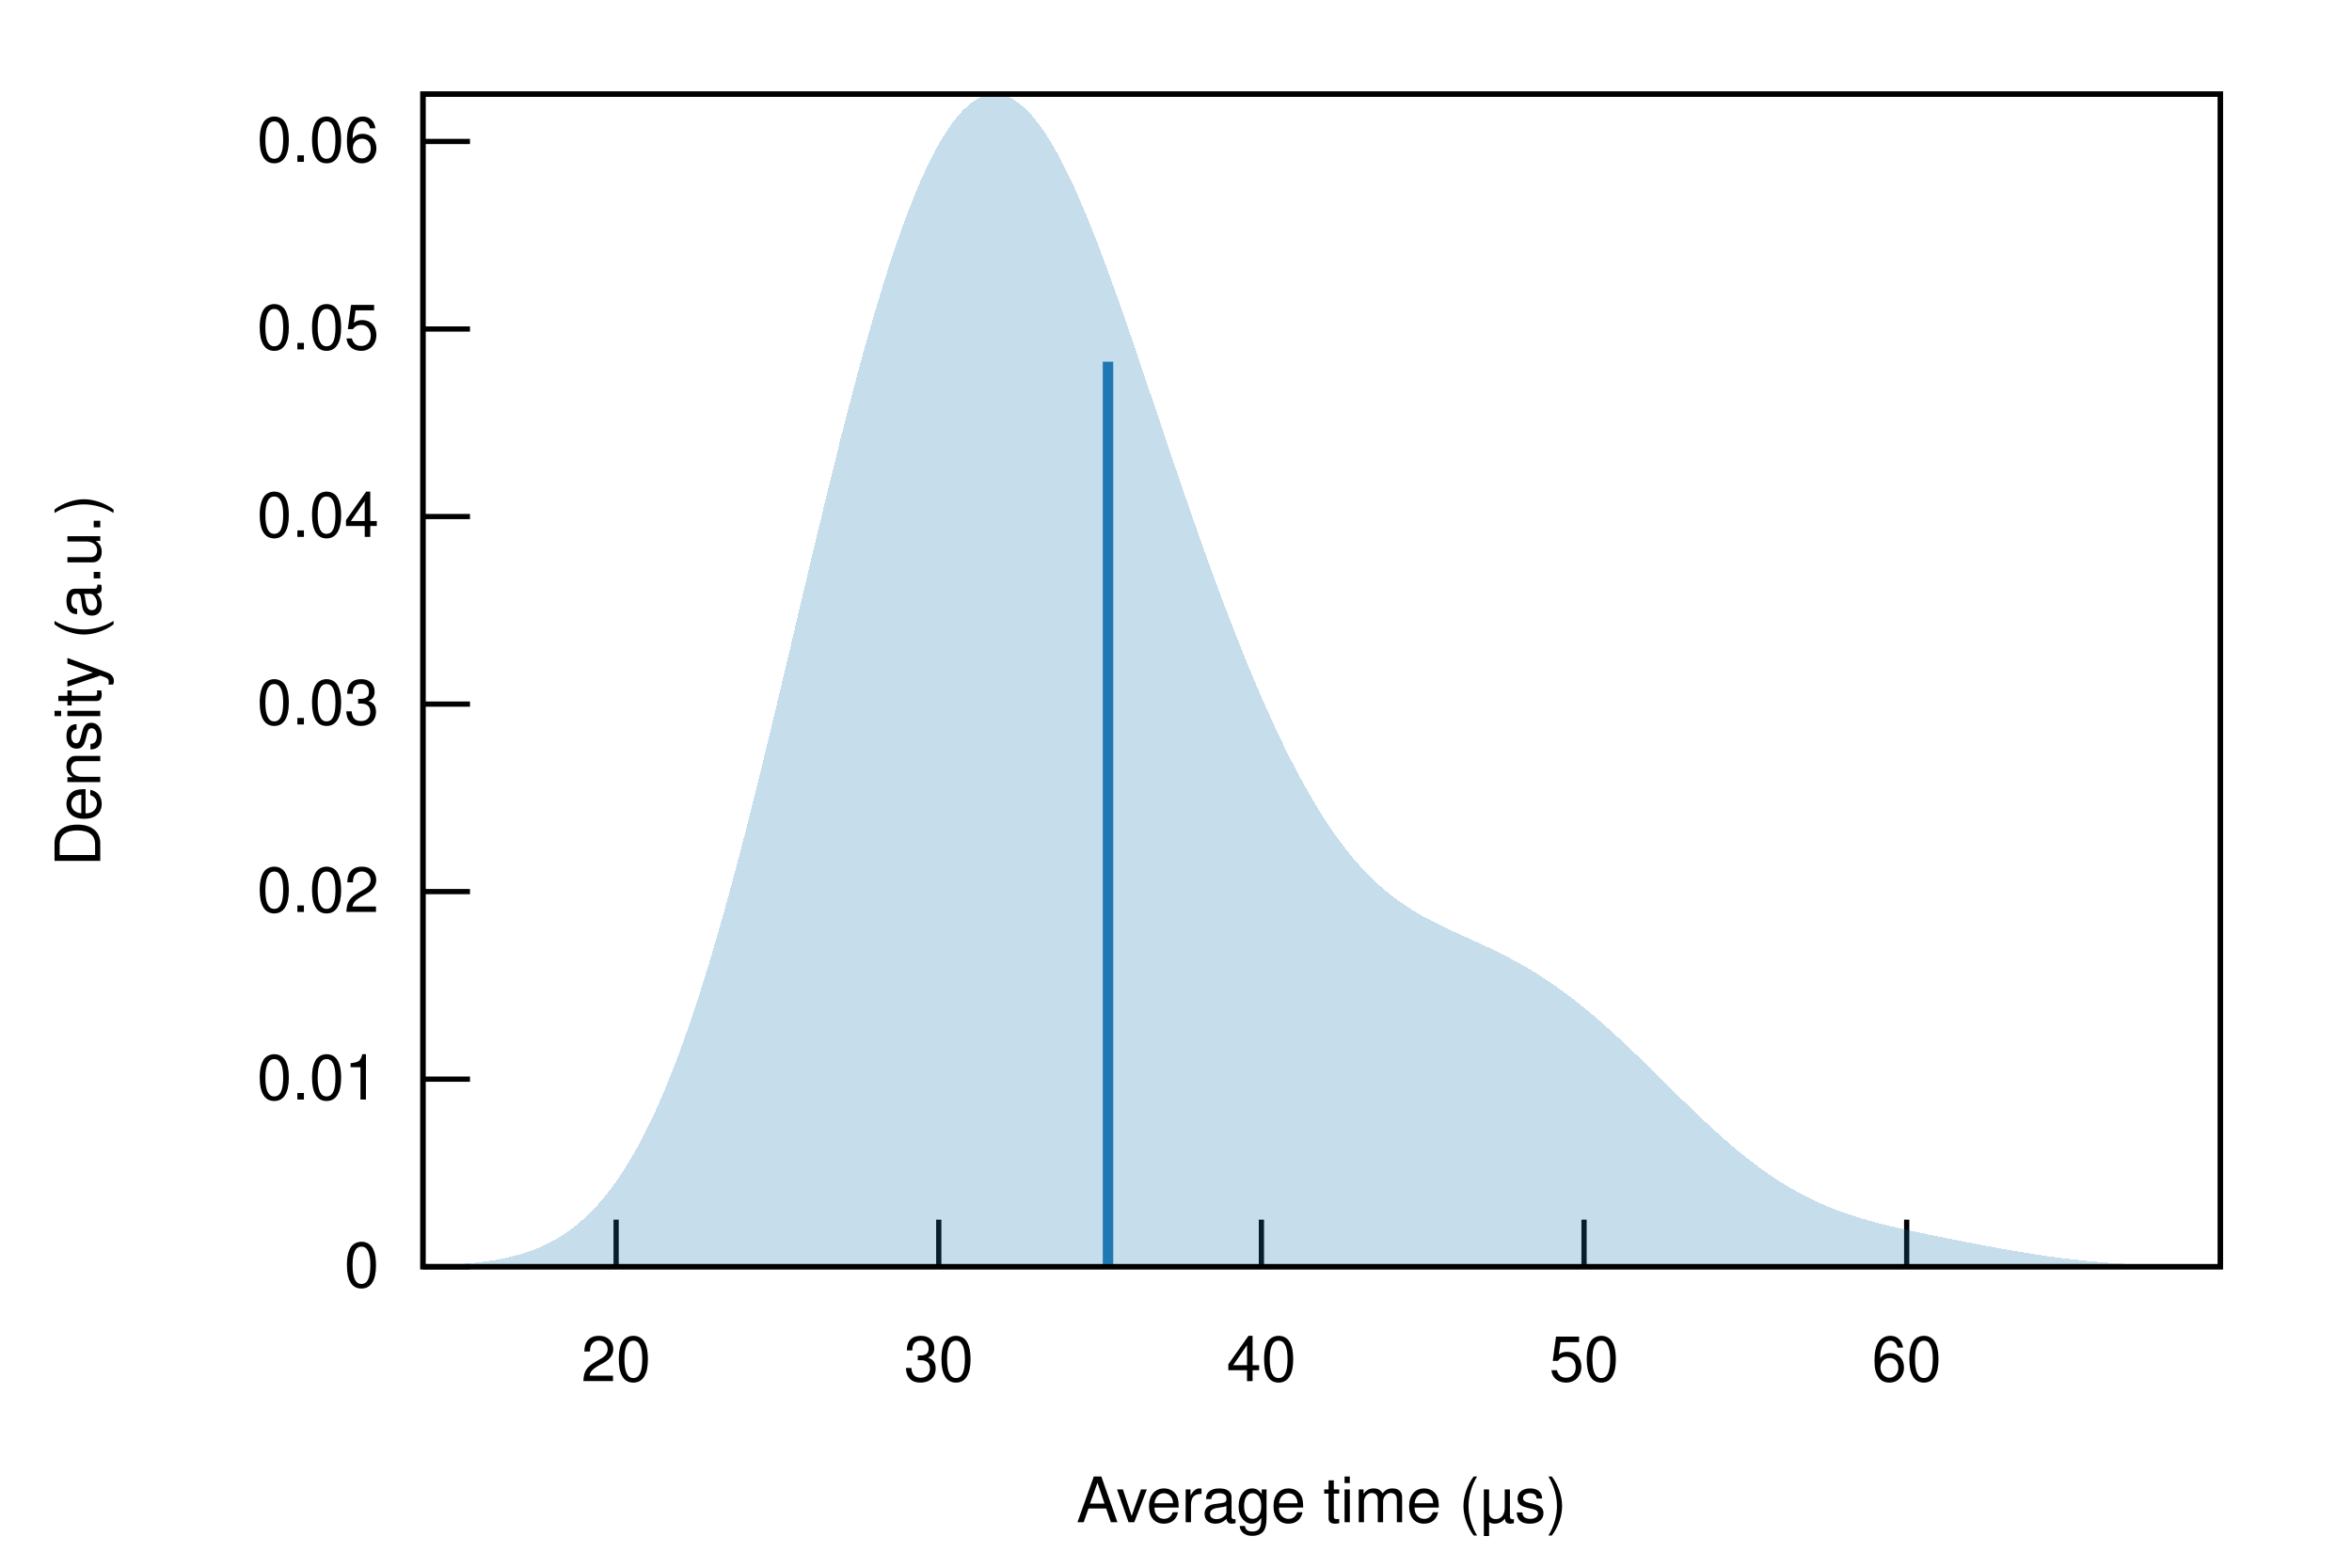
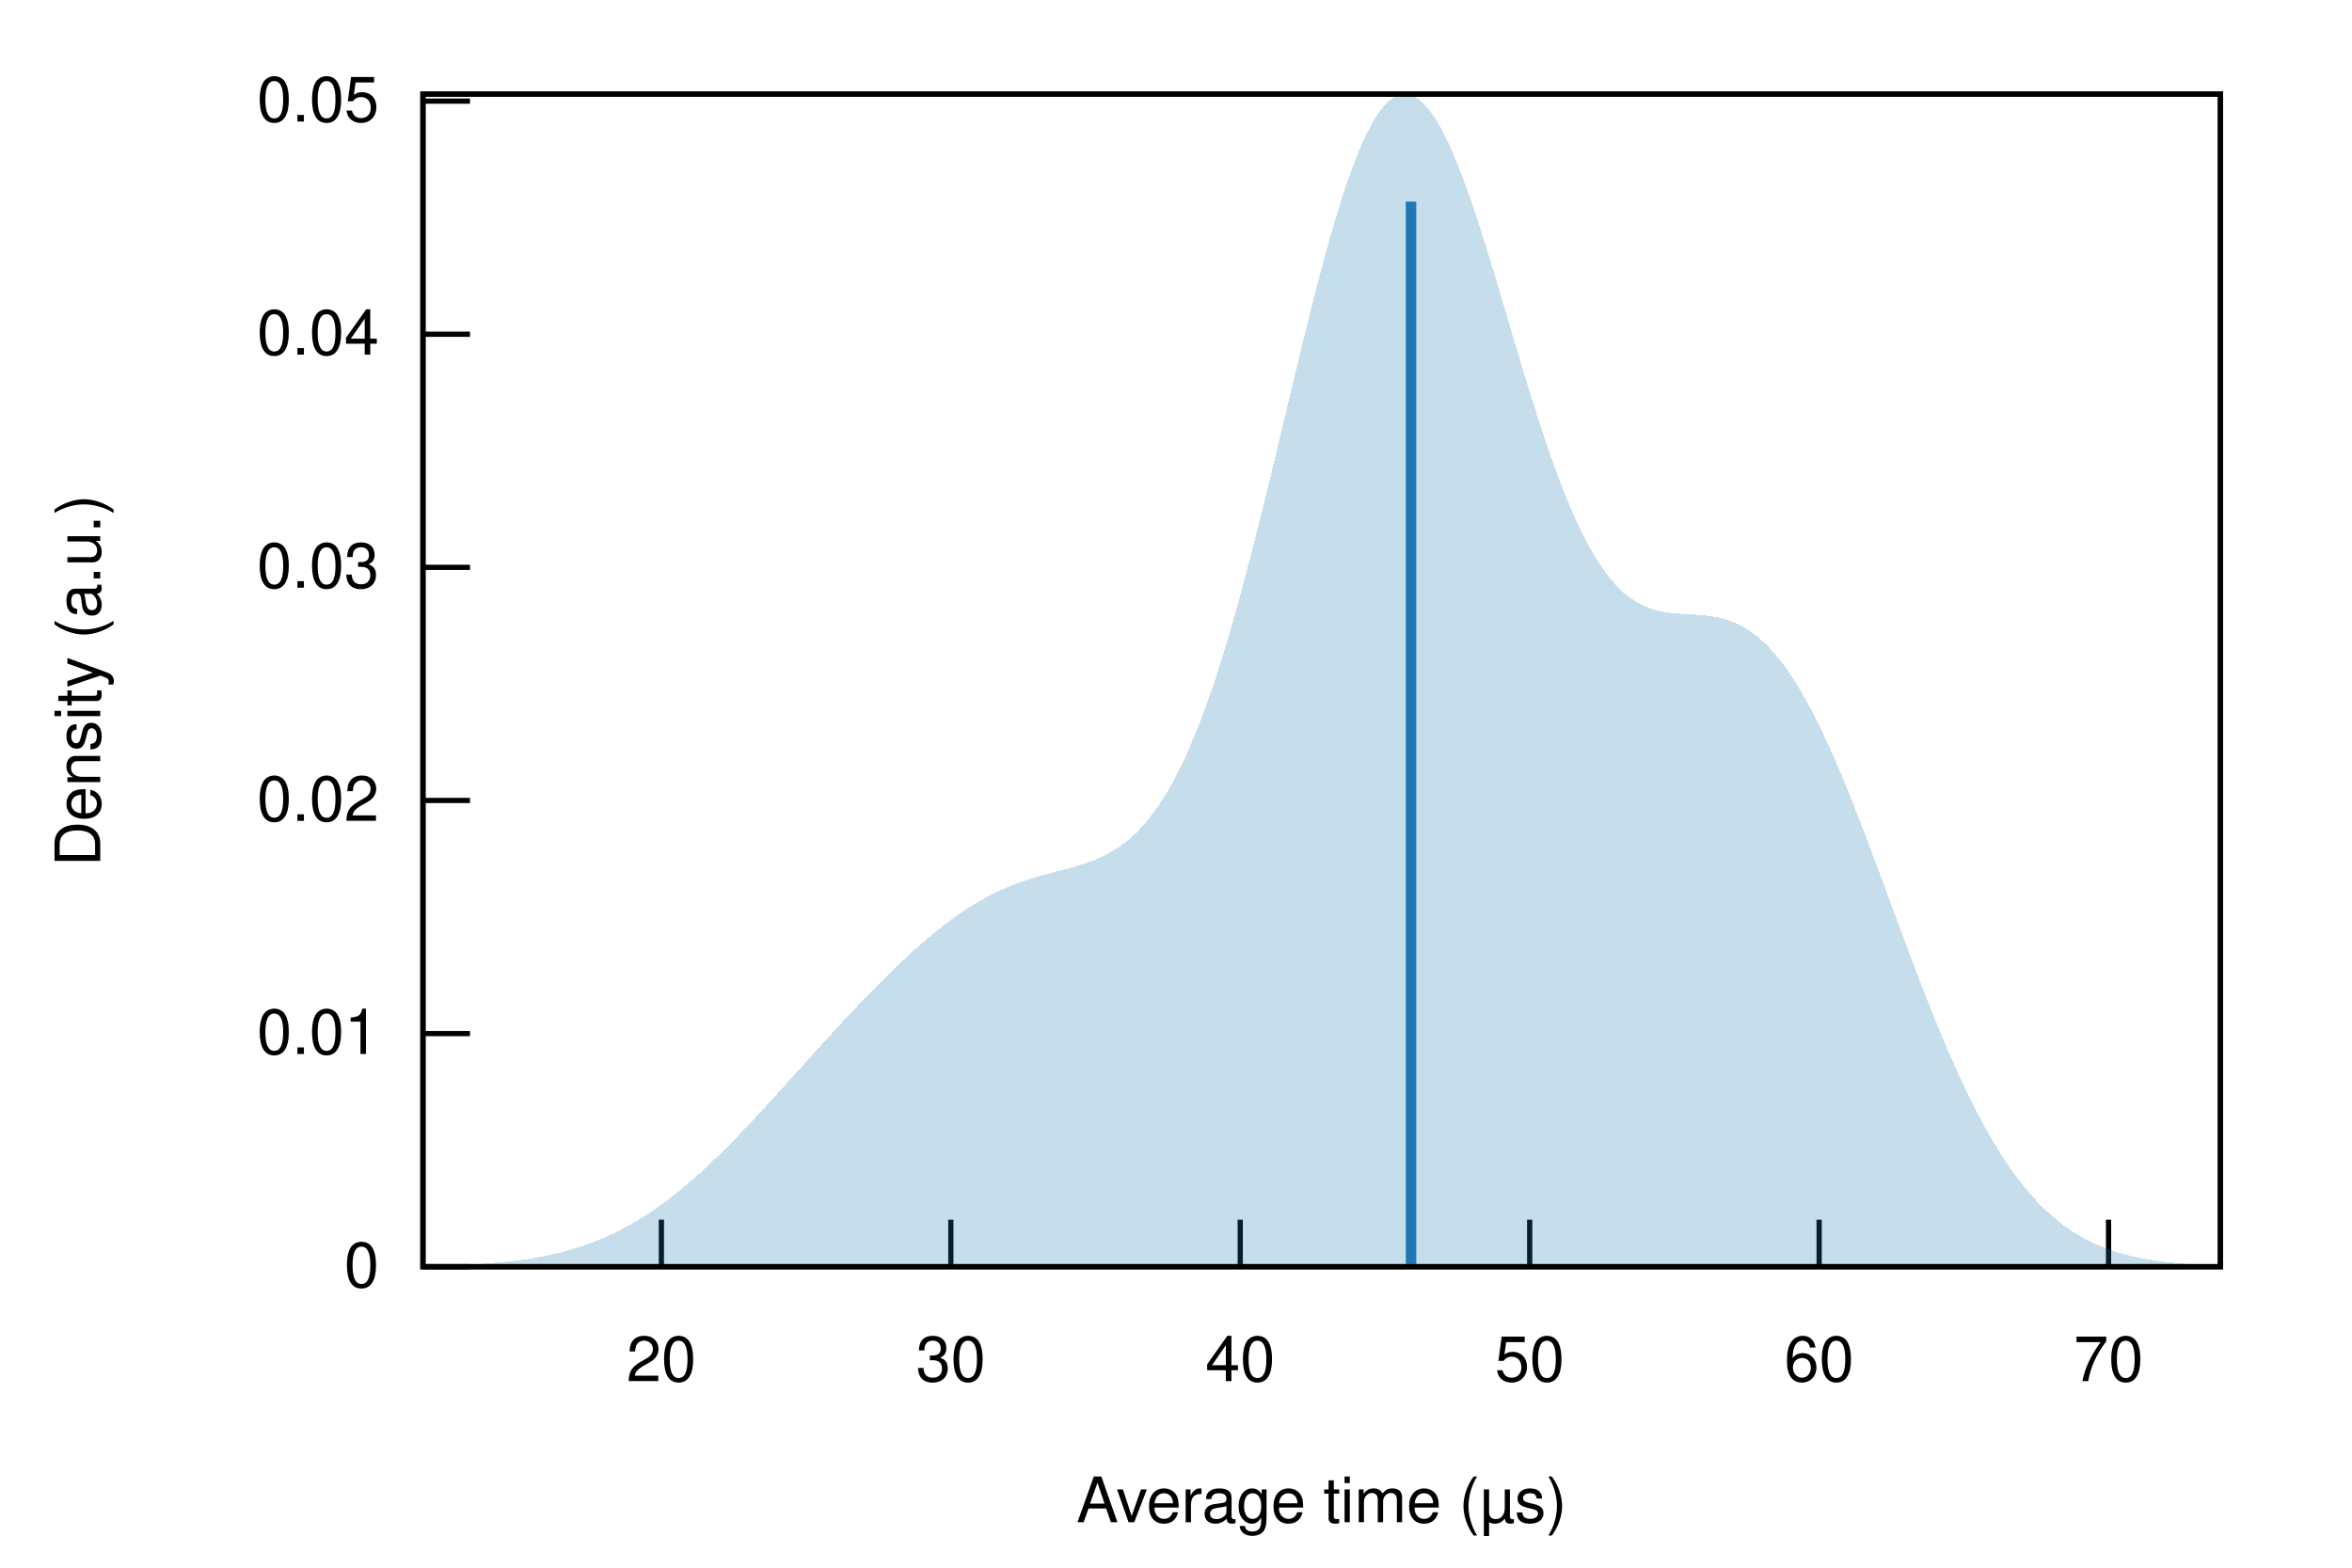
<svg xmlns="http://www.w3.org/2000/svg" xmlns:xlink="http://www.w3.org/1999/xlink" viewBox="0 0 450 300">
  <g id="gnuplot_canvas">
    <rect x="0" y="0" width="450" height="300" fill="none" />
    <defs>
      <circle id="gpDot" r="0.5" stroke-width="0.5" stroke="currentColor" />
      <path id="gpPt0" stroke-width="0.222" stroke="currentColor" d="M-1,0 h2 M0,-1 v2" />
      <path id="gpPt1" stroke-width="0.222" stroke="currentColor" d="M-1,-1 L1,1 M1,-1 L-1,1" />
      <path id="gpPt2" stroke-width="0.222" stroke="currentColor" d="M-1,0 L1,0 M0,-1 L0,1 M-1,-1 L1,1 M-1,1 L1,-1" />
      <rect id="gpPt3" stroke-width="0.222" stroke="currentColor" x="-1" y="-1" width="2" height="2" />
      <rect id="gpPt4" stroke-width="0.222" stroke="currentColor" fill="currentColor" x="-1" y="-1" width="2" height="2" />
      <circle id="gpPt5" stroke-width="0.222" stroke="currentColor" cx="0" cy="0" r="1" />
      <use xlink:href="#gpPt5" id="gpPt6" fill="currentColor" stroke="none" />
      <path id="gpPt7" stroke-width="0.222" stroke="currentColor" d="M0,-1.33 L-1.33,0.67 L1.33,0.67 z" />
      <use xlink:href="#gpPt7" id="gpPt8" fill="currentColor" stroke="none" />
      <use xlink:href="#gpPt7" id="gpPt9" stroke="currentColor" transform="rotate(180)" />
      <use xlink:href="#gpPt9" id="gpPt10" fill="currentColor" stroke="none" />
      <use xlink:href="#gpPt3" id="gpPt11" stroke="currentColor" transform="rotate(45)" />
      <use xlink:href="#gpPt11" id="gpPt12" fill="currentColor" stroke="none" />
      <path id="gpPt13" stroke-width="0.222" stroke="currentColor" d="M0,1.330 L1.265,0.411 L0.782,-1.067 L-0.782,-1.076 L-1.265,0.411 z" />
      <use xlink:href="#gpPt13" id="gpPt14" fill="currentColor" stroke="none" />
      <filter id="textbox" filterUnits="objectBoundingBox" x="0" y="0" height="1" width="1">
        <feFlood flood-color="white" flood-opacity="1" result="bgnd" />
        <feComposite in="SourceGraphic" in2="bgnd" operator="atop" />
      </filter>
      <filter id="greybox" filterUnits="objectBoundingBox" x="0" y="0" height="1" width="1">
        <feFlood flood-color="lightgrey" flood-opacity="1" result="grey" />
        <feComposite in="SourceGraphic" in2="grey" operator="atop" />
      </filter>
    </defs>
    <g fill="none" color="white" stroke="currentColor" stroke-width="1.00" stroke-linecap="butt" stroke-linejoin="miter">
</g>
    <g fill="none" color="black" stroke="currentColor" stroke-width="1.00" stroke-linecap="butt" stroke-linejoin="miter">
      <path stroke="black" d="M80.92,242.40 L89.92,242.40  " />
      <g transform="translate(72.53,246.30)" stroke="none" fill="black" font-family="Helvetica" font-size="12.00" text-anchor="end">
        <text>
          <tspan font-family="Helvetica"> 0</tspan>
        </text>
      </g>
    </g>
    <g fill="none" color="black" stroke="currentColor" stroke-width="1.00" stroke-linecap="butt" stroke-linejoin="miter">
-       <path stroke="black" d="M80.92,206.51 L89.92,206.51  " />
-       <g transform="translate(72.53,210.41)" stroke="none" fill="black" font-family="Helvetica" font-size="12.00" text-anchor="end">
+       <path stroke="black" d="M80.92,197.79 L89.92,197.79  " />
+       <g transform="translate(72.53,201.69)" stroke="none" fill="black" font-family="Helvetica" font-size="12.00" text-anchor="end">
        <text>
          <tspan font-family="Helvetica"> 0.01</tspan>
        </text>
      </g>
    </g>
    <g fill="none" color="black" stroke="currentColor" stroke-width="1.00" stroke-linecap="butt" stroke-linejoin="miter">
-       <path stroke="black" d="M80.92,170.62 L89.92,170.62  " />
-       <g transform="translate(72.53,174.52)" stroke="none" fill="black" font-family="Helvetica" font-size="12.00" text-anchor="end">
+       <path stroke="black" d="M80.92,153.18 L89.92,153.18  " />
+       <g transform="translate(72.53,157.08)" stroke="none" fill="black" font-family="Helvetica" font-size="12.00" text-anchor="end">
        <text>
          <tspan font-family="Helvetica"> 0.02</tspan>
        </text>
      </g>
    </g>
    <g fill="none" color="black" stroke="currentColor" stroke-width="1.00" stroke-linecap="butt" stroke-linejoin="miter">
-       <path stroke="black" d="M80.92,134.74 L89.92,134.74  " />
-       <g transform="translate(72.53,138.64)" stroke="none" fill="black" font-family="Helvetica" font-size="12.00" text-anchor="end">
+       <path stroke="black" d="M80.92,108.57 L89.92,108.57  " />
+       <g transform="translate(72.53,112.47)" stroke="none" fill="black" font-family="Helvetica" font-size="12.00" text-anchor="end">
        <text>
          <tspan font-family="Helvetica"> 0.03</tspan>
        </text>
      </g>
    </g>
    <g fill="none" color="black" stroke="currentColor" stroke-width="1.00" stroke-linecap="butt" stroke-linejoin="miter">
-       <path stroke="black" d="M80.92,98.85 L89.92,98.85  " />
-       <g transform="translate(72.53,102.75)" stroke="none" fill="black" font-family="Helvetica" font-size="12.00" text-anchor="end">
+       <path stroke="black" d="M80.92,63.96 L89.92,63.96  " />
+       <g transform="translate(72.53,67.86)" stroke="none" fill="black" font-family="Helvetica" font-size="12.00" text-anchor="end">
        <text>
          <tspan font-family="Helvetica"> 0.04</tspan>
        </text>
      </g>
    </g>
    <g fill="none" color="black" stroke="currentColor" stroke-width="1.00" stroke-linecap="butt" stroke-linejoin="miter">
-       <path stroke="black" d="M80.92,62.96 L89.92,62.96  " />
-       <g transform="translate(72.53,66.86)" stroke="none" fill="black" font-family="Helvetica" font-size="12.00" text-anchor="end">
+       <path stroke="black" d="M80.92,19.35 L89.92,19.35  " />
+       <g transform="translate(72.53,23.25)" stroke="none" fill="black" font-family="Helvetica" font-size="12.00" text-anchor="end">
        <text>
          <tspan font-family="Helvetica"> 0.05</tspan>
        </text>
      </g>
    </g>
    <g fill="none" color="black" stroke="currentColor" stroke-width="1.00" stroke-linecap="butt" stroke-linejoin="miter">
-       <path stroke="black" d="M80.92,27.07 L89.92,27.07  " />
-       <g transform="translate(72.53,30.97)" stroke="none" fill="black" font-family="Helvetica" font-size="12.00" text-anchor="end">
-         <text>
-           <tspan font-family="Helvetica"> 0.06</tspan>
-         </text>
-       </g>
-     </g>
-     <g fill="none" color="black" stroke="currentColor" stroke-width="1.00" stroke-linecap="butt" stroke-linejoin="miter">
-       <path stroke="black" d="M117.88,242.40 L117.88,233.40  " />
-       <g transform="translate(117.88,264.30)" stroke="none" fill="black" font-family="Helvetica" font-size="12.00" text-anchor="middle">
+       <path stroke="black" d="M126.54,242.40 L126.54,233.40  " />
+       <g transform="translate(126.54,264.30)" stroke="none" fill="black" font-family="Helvetica" font-size="12.00" text-anchor="middle">
        <text>
          <tspan font-family="Helvetica"> 20</tspan>
        </text>
      </g>
    </g>
    <g fill="none" color="black" stroke="currentColor" stroke-width="1.00" stroke-linecap="butt" stroke-linejoin="miter">
-       <path stroke="black" d="M179.61,242.40 L179.61,233.40  " />
-       <g transform="translate(179.61,264.30)" stroke="none" fill="black" font-family="Helvetica" font-size="12.00" text-anchor="middle">
+       <path stroke="black" d="M181.92,242.40 L181.92,233.40  " />
+       <g transform="translate(181.92,264.30)" stroke="none" fill="black" font-family="Helvetica" font-size="12.00" text-anchor="middle">
        <text>
          <tspan font-family="Helvetica"> 30</tspan>
        </text>
      </g>
    </g>
    <g fill="none" color="black" stroke="currentColor" stroke-width="1.00" stroke-linecap="butt" stroke-linejoin="miter">
-       <path stroke="black" d="M241.34,242.40 L241.34,233.40  " />
-       <g transform="translate(241.34,264.30)" stroke="none" fill="black" font-family="Helvetica" font-size="12.00" text-anchor="middle">
+       <path stroke="black" d="M237.29,242.40 L237.29,233.40  " />
+       <g transform="translate(237.29,264.30)" stroke="none" fill="black" font-family="Helvetica" font-size="12.00" text-anchor="middle">
        <text>
          <tspan font-family="Helvetica"> 40</tspan>
        </text>
      </g>
    </g>
    <g fill="none" color="black" stroke="currentColor" stroke-width="1.00" stroke-linecap="butt" stroke-linejoin="miter">
-       <path stroke="black" d="M303.07,242.40 L303.07,233.40  " />
-       <g transform="translate(303.07,264.30)" stroke="none" fill="black" font-family="Helvetica" font-size="12.00" text-anchor="middle">
+       <path stroke="black" d="M292.67,242.40 L292.67,233.40  " />
+       <g transform="translate(292.67,264.30)" stroke="none" fill="black" font-family="Helvetica" font-size="12.00" text-anchor="middle">
        <text>
          <tspan font-family="Helvetica"> 50</tspan>
        </text>
      </g>
    </g>
    <g fill="none" color="black" stroke="currentColor" stroke-width="1.00" stroke-linecap="butt" stroke-linejoin="miter">
-       <path stroke="black" d="M364.80,242.40 L364.80,233.40  " />
-       <g transform="translate(364.80,264.30)" stroke="none" fill="black" font-family="Helvetica" font-size="12.00" text-anchor="middle">
+       <path stroke="black" d="M348.05,242.40 L348.05,233.40  " />
+       <g transform="translate(348.05,264.30)" stroke="none" fill="black" font-family="Helvetica" font-size="12.00" text-anchor="middle">
        <text>
          <tspan font-family="Helvetica"> 60</tspan>
+         </text>
+       </g>
+     </g>
+     <g fill="none" color="black" stroke="currentColor" stroke-width="1.00" stroke-linecap="butt" stroke-linejoin="miter">
+       <path stroke="black" d="M403.42,242.40 L403.42,233.40  " />
+       <g transform="translate(403.42,264.30)" stroke="none" fill="black" font-family="Helvetica" font-size="12.00" text-anchor="middle">
+         <text>
+           <tspan font-family="Helvetica"> 70</tspan>
        </text>
      </g>
    </g>
    <g fill="none" color="black" stroke="currentColor" stroke-width="1.00" stroke-linecap="butt" stroke-linejoin="miter">
</g>
    <g fill="none" color="black" stroke="currentColor" stroke-width="1.00" stroke-linecap="butt" stroke-linejoin="miter">
      <path stroke="black" d="M80.92,18.01 L80.92,242.40 L424.82,242.40 L424.82,18.01 L80.92,18.01 Z  " />
    </g>
    <g fill="none" color="black" stroke="currentColor" stroke-width="1.00" stroke-linecap="butt" stroke-linejoin="miter">
</g>
    <g id="gnuplot_plot_1">
      <g fill="none" color="black" stroke="currentColor" stroke-width="1.00" stroke-linecap="butt" stroke-linejoin="miter">
        <g stroke="none" shape-rendering="crispEdges">
-           <polygon fill="rgb( 31, 120, 180)" fill-opacity="0.25" points="80.92,242.24 81.61,242.22 82.30,242.20 82.99,242.17 83.68,242.15 84.37,242.12 85.06,242.08 85.74,242.05 86.43,242.01 87.12,241.97 87.81,241.92 88.50,241.87 89.19,241.81 89.88,241.75 90.57,241.68 91.26,241.61 91.95,241.53 92.64,241.44 93.33,241.34 94.01,241.24 94.70,241.13 95.39,241.00 96.08,240.87 96.77,240.73 97.46,240.57 98.15,240.40 98.84,240.22 99.53,240.03 100.22,239.82 100.91,239.59 101.60,239.35 102.28,239.09 102.97,238.81 103.66,238.51 104.35,238.20 105.04,237.86 105.73,237.49 106.42,237.11 107.11,236.69 107.80,236.26 108.49,235.79 109.18,235.30 109.87,234.77 110.55,234.22 111.24,233.63 111.93,233.01 112.62,232.36 113.31,231.67 114.00,230.94 114.69,230.17 115.38,229.37 116.07,228.53 116.76,227.64 117.45,226.71 118.14,225.74 118.82,224.72 119.51,223.66 120.20,222.55 120.89,221.39 121.58,220.19 122.27,218.94 122.96,217.63 123.65,216.28 124.34,214.87 125.03,213.42 125.72,211.91 126.41,210.35 127.09,208.74 127.78,207.07 128.47,205.35 129.16,203.58 129.85,201.76 130.54,199.88 131.23,197.95 131.92,195.97 132.61,193.94 133.30,191.85 133.99,189.72 134.68,187.54 135.37,185.30 136.05,183.03 136.74,180.70 137.43,178.33 138.12,175.91 138.81,173.45 139.50,170.95 140.19,168.41 140.88,165.84 141.57,163.22 142.26,160.57 142.95,157.89 143.64,155.17 144.32,152.43 145.01,149.66 145.70,146.87 146.39,144.05 147.08,141.21 147.77,138.35 148.46,135.48 149.15,132.59 149.84,129.70 150.53,126.79 151.22,123.88 151.91,120.96 152.59,118.04 153.28,115.13 153.97,112.22 154.66,109.31 155.35,106.41 156.04,103.53 156.73,100.65 157.42,97.80 158.11,94.96 158.80,92.14 159.49,89.35 160.18,86.58 160.86,83.84 161.55,81.13 162.24,78.45 162.93,75.81 163.62,73.21 164.31,70.64 165.00,68.12 165.69,65.64 166.38,63.21 167.07,60.82 167.76,58.48 168.45,56.19 169.13,53.96 169.82,51.78 170.51,49.66 171.20,47.59 171.89,45.58 172.58,43.64 173.27,41.75 173.96,39.93 174.65,38.18 175.34,36.49 176.03,34.87 176.72,33.32 177.40,31.84 178.09,30.43 178.78,29.09 179.47,27.82 180.16,26.63 180.85,25.51 181.54,24.47 182.23,23.50 182.92,22.61 183.61,21.80 184.30,21.06 184.99,20.41 185.68,19.83 186.36,19.33 187.05,18.91 187.74,18.57 188.43,18.31 189.12,18.13 189.81,18.03 190.50,18.01 191.19,18.07 191.88,18.21 192.57,18.42 193.26,18.71 193.95,19.08 194.63,19.53 195.32,20.05 196.01,20.65 196.70,21.32 197.39,22.07 198.08,22.89 198.77,23.77 199.46,24.73 200.15,25.75 200.84,26.84 201.53,27.99 202.22,29.20 202.90,30.48 203.59,31.81 204.28,33.20 204.97,34.64 205.66,36.14 206.35,37.68 207.04,39.27 207.73,40.91 208.42,42.59 209.11,44.31 209.80,46.07 210.49,47.86 211.17,49.69 211.86,51.55 212.55,53.44 213.24,55.35 213.93,57.28 214.62,59.24 215.31,61.22 216.00,63.21 216.69,65.22 217.38,67.24 218.07,69.27 218.76,71.30 219.44,73.35 220.13,75.39 220.82,77.44 221.51,79.49 222.20,81.54 222.89,83.59 223.58,85.63 224.27,87.67 224.96,89.70 225.65,91.72 226.34,93.73 227.03,95.73 227.71,97.72 228.40,99.69 229.09,101.66 229.78,103.60 230.47,105.53 231.16,107.45 231.85,109.34 232.54,111.22 233.23,113.08 233.92,114.92 234.61,116.74 235.30,118.54 235.99,120.32 236.67,122.08 237.36,123.81 238.05,125.52 238.74,127.21 239.43,128.88 240.12,130.52 240.81,132.13 241.50,133.72 242.19,135.28 242.88,136.82 243.57,138.33 244.26,139.81 244.94,141.27 245.63,142.69 246.32,144.09 247.01,145.46 247.70,146.80 248.39,148.11 249.08,149.39 249.77,150.64 250.46,151.85 251.15,153.04 251.84,154.20 252.53,155.32 253.21,156.41 253.90,157.47 254.59,158.50 255.28,159.50 255.97,160.47 256.66,161.40 257.35,162.31 258.04,163.18 258.73,164.02 259.42,164.83 260.11,165.62 260.80,166.37 261.48,167.10 262.17,167.79 262.86,168.46 263.55,169.11 264.24,169.72 264.93,170.32 265.62,170.89 266.31,171.43 267.00,171.95 267.69,172.46 268.38,172.94 269.07,173.40 269.75,173.85 270.44,174.28 271.13,174.69 271.82,175.09 272.51,175.48 273.20,175.85 273.89,176.21 274.58,176.57 275.27,176.91 275.96,177.25 276.65,177.58 277.34,177.90 278.03,178.22 278.71,178.54 279.40,178.85 280.09,179.16 280.78,179.47 281.47,179.78 282.16,180.10 282.85,180.41 283.54,180.73 284.23,181.05 284.92,181.38 285.61,181.71 286.30,182.04 286.98,182.38 287.67,182.73 288.36,183.08 289.05,183.45 289.74,183.82 290.43,184.20 291.12,184.58 291.81,184.98 292.50,185.38 293.19,185.80 293.88,186.22 294.57,186.66 295.25,187.10 295.94,187.55 296.63,188.02 297.32,188.49 298.01,188.98 298.70,189.47 299.39,189.97 300.08,190.49 300.77,191.01 301.46,191.55 302.15,192.09 302.84,192.65 303.52,193.21 304.21,193.78 304.90,194.36 305.59,194.95 306.28,195.55 306.97,196.16 307.66,196.77 308.35,197.39 309.04,198.02 309.73,198.66 310.42,199.30 311.11,199.95 311.79,200.60 312.48,201.26 313.17,201.92 313.86,202.59 314.55,203.26 315.24,203.93 315.93,204.61 316.62,205.28 317.31,205.96 318.00,206.64 318.69,207.32 319.38,208.00 320.06,208.68 320.75,209.36 321.44,210.04 322.13,210.71 322.82,211.38 323.51,212.05 324.20,212.71 324.89,213.37 325.58,214.02 326.27,214.67 326.96,215.31 327.65,215.95 328.34,216.58 329.02,217.20 329.71,217.81 330.40,218.41 331.09,219.01 331.78,219.59 332.47,220.17 333.16,220.74 333.85,221.29 334.54,221.84 335.23,222.37 335.92,222.89 336.61,223.41 337.29,223.91 337.98,224.39 338.67,224.87 339.36,225.34 340.05,225.79 340.74,226.23 341.43,226.66 342.12,227.07 342.81,227.48 343.50,227.87 344.19,228.25 344.88,228.62 345.56,228.97 346.25,229.32 346.94,229.65 347.63,229.97 348.32,230.29 349.01,230.59 349.70,230.88 350.39,231.16 351.08,231.43 351.77,231.69 352.46,231.94 353.15,232.19 353.83,232.42 354.52,232.65 355.21,232.87 355.90,233.08 356.59,233.29 357.28,233.49 357.97,233.68 358.66,233.87 359.35,234.05 360.04,234.23 360.73,234.40 361.42,234.57 362.10,234.73 362.79,234.89 363.48,235.05 364.17,235.21 364.86,235.36 365.55,235.51 366.24,235.66 366.93,235.80 367.62,235.95 368.31,236.09 369.00,236.24 369.69,236.38 370.37,236.52 371.06,236.66 371.75,236.79 372.44,236.93 373.13,237.07 373.82,237.21 374.51,237.34 375.20,237.48 375.89,237.61 376.58,237.75 377.27,237.88 377.96,238.01 378.65,238.15 379.33,238.28 380.02,238.41 380.71,238.54 381.40,238.66 382.09,238.79 382.78,238.92 383.47,239.04 384.16,239.17 384.85,239.29 385.54,239.41 386.23,239.52 386.92,239.64 387.60,239.75 388.29,239.86 388.98,239.97 389.67,240.08 390.36,240.18 391.05,240.29 391.74,240.39 392.43,240.48 393.12,240.58 393.81,240.67 394.50,240.76 395.19,240.84 395.87,240.92 396.56,241.00 397.25,241.08 397.94,241.15 398.63,241.23 399.32,241.29 400.01,241.36 400.70,241.42 401.39,241.48 402.08,241.54 402.77,241.59 403.46,241.65 404.14,241.70 404.83,241.74 405.52,241.79 406.21,241.83 406.90,241.87 407.59,241.91 408.28,241.94 408.97,241.98 409.66,242.01 410.35,242.04 411.04,242.06 411.73,242.09 412.41,242.11 413.10,242.14 413.79,242.16 414.48,242.18 415.17,242.20 415.86,242.21 416.55,242.23 417.24,242.24 417.93,242.26 418.62,242.27 419.31,242.28 420.00,242.29 420.68,242.30 421.37,242.31 422.06,242.32 422.75,242.33 423.44,242.33 424.13,242.34 424.82,242.35 424.82,242.40 424.13,242.40 423.44,242.40 422.75,242.40 422.06,242.40 421.37,242.40 420.68,242.40 420.00,242.40 419.31,242.40 418.62,242.40 417.93,242.40 417.24,242.40 416.55,242.40 415.86,242.40 415.17,242.40 414.48,242.40 413.79,242.40 413.10,242.40 412.41,242.40 411.73,242.40 411.04,242.40 410.35,242.40 409.66,242.40 408.97,242.40 408.28,242.40 407.59,242.40 406.90,242.40 406.21,242.40 405.52,242.40 404.83,242.40 404.14,242.40 403.46,242.40 402.77,242.40 402.08,242.40 401.39,242.40 400.70,242.40 400.01,242.40 399.32,242.40 398.63,242.40 397.94,242.40 397.25,242.40 396.56,242.40 395.87,242.40 395.19,242.40 394.50,242.40 393.81,242.40 393.12,242.40 392.43,242.40 391.74,242.40 391.05,242.40 390.36,242.40 389.67,242.40 388.98,242.40 388.29,242.40 387.60,242.40 386.92,242.40 386.23,242.40 385.54,242.40 384.85,242.40 384.16,242.40 383.47,242.40 382.78,242.40 382.09,242.40 381.40,242.40 380.71,242.40 380.02,242.40 379.33,242.40 378.65,242.40 377.96,242.40 377.27,242.40 376.58,242.40 375.89,242.40 375.20,242.40 374.51,242.40 373.82,242.40 373.13,242.40 372.44,242.40 371.75,242.40 371.06,242.40 370.37,242.40 369.69,242.40 369.00,242.40 368.31,242.40 367.62,242.40 366.93,242.40 366.24,242.40 365.55,242.40 364.86,242.40 364.17,242.40 363.48,242.40 362.79,242.40 362.10,242.40 361.42,242.40 360.73,242.40 360.04,242.40 359.35,242.40 358.66,242.40 357.97,242.40 357.28,242.40 356.59,242.40 355.90,242.40 355.21,242.40 354.52,242.40 353.83,242.40 353.15,242.40 352.46,242.40 351.77,242.40 351.08,242.40 350.39,242.40 349.70,242.40 349.01,242.40 348.32,242.40 347.63,242.40 346.94,242.40 346.25,242.40 345.56,242.40 344.88,242.40 344.19,242.40 343.50,242.40 342.81,242.40 342.12,242.40 341.43,242.40 340.74,242.40 340.05,242.40 339.36,242.40 338.67,242.40 337.98,242.40 337.29,242.40 336.61,242.40 335.92,242.40 335.23,242.40 334.54,242.40 333.85,242.40 333.16,242.40 332.47,242.40 331.78,242.40 331.09,242.40 330.40,242.40 329.71,242.40 329.02,242.40 328.34,242.40 327.65,242.40 326.96,242.40 326.27,242.40 325.58,242.40 324.89,242.40 324.20,242.40 323.51,242.40 322.82,242.40 322.13,242.40 321.44,242.40 320.75,242.40 320.06,242.40 319.38,242.40 318.69,242.40 318.00,242.40 317.31,242.40 316.62,242.40 315.93,242.40 315.24,242.40 314.55,242.40 313.86,242.40 313.17,242.40 312.48,242.40 311.79,242.40 311.11,242.40 310.42,242.40 309.73,242.40 309.04,242.40 308.35,242.40 307.66,242.40 306.97,242.40 306.28,242.40 305.59,242.40 304.90,242.40 304.21,242.40 303.52,242.40 302.84,242.40 302.15,242.40 301.46,242.40 300.77,242.40 300.08,242.40 299.39,242.40 298.70,242.40 298.01,242.40 297.32,242.40 296.63,242.40 295.94,242.40 295.25,242.40 294.57,242.40 293.88,242.40 293.19,242.40 292.50,242.40 291.81,242.40 291.12,242.40 290.43,242.40 289.74,242.40 289.05,242.40 288.36,242.40 287.67,242.40 286.98,242.40 286.30,242.40 285.61,242.40 284.92,242.40 284.23,242.40 283.54,242.40 282.85,242.40 282.16,242.40 281.47,242.40 280.78,242.40 280.09,242.40 279.40,242.40 278.71,242.40 278.03,242.40 277.34,242.40 276.65,242.40 275.96,242.40 275.27,242.40 274.58,242.40 273.89,242.40 273.20,242.40 272.51,242.40 271.82,242.40 271.13,242.40 270.44,242.40 269.75,242.40 269.07,242.40 268.38,242.40 267.69,242.40 267.00,242.40 266.31,242.40 265.62,242.40 264.93,242.40 264.24,242.40 263.55,242.40 262.86,242.40 262.17,242.40 261.48,242.40 260.80,242.40 260.11,242.40 259.42,242.40 258.73,242.40 258.04,242.40 257.35,242.40 256.66,242.40 255.97,242.40 255.28,242.40 254.59,242.40 253.90,242.40 253.21,242.40 252.53,242.40 251.84,242.40 251.15,242.40 250.46,242.40 249.77,242.40 249.08,242.40 248.39,242.40 247.70,242.40 247.01,242.40 246.32,242.40 245.63,242.40 244.94,242.40 244.26,242.40 243.57,242.40 242.88,242.40 242.19,242.40 241.50,242.40 240.81,242.40 240.12,242.40 239.43,242.40 238.74,242.40 238.05,242.40 237.36,242.40 236.67,242.40 235.99,242.40 235.30,242.40 234.61,242.40 233.92,242.40 233.23,242.40 232.54,242.40 231.85,242.40 231.16,242.40 230.47,242.40 229.78,242.40 229.09,242.40 228.40,242.40 227.71,242.40 227.03,242.40 226.34,242.40 225.65,242.40 224.96,242.40 224.27,242.40 223.58,242.40 222.89,242.40 222.20,242.40 221.51,242.40 220.82,242.40 220.13,242.40 219.44,242.40 218.76,242.40 218.07,242.40 217.38,242.40 216.69,242.40 216.00,242.40 215.31,242.40 214.62,242.40 213.93,242.40 213.24,242.40 212.55,242.40 211.86,242.40 211.17,242.40 210.49,242.40 209.80,242.40 209.11,242.40 208.42,242.40 207.73,242.40 207.04,242.40 206.35,242.40 205.66,242.40 204.97,242.40 204.28,242.40 203.59,242.40 202.90,242.40 202.22,242.40 201.53,242.40 200.84,242.40 200.15,242.40 199.46,242.40 198.77,242.40 198.08,242.40 197.39,242.40 196.70,242.40 196.01,242.40 195.32,242.40 194.63,242.40 193.95,242.40 193.26,242.40 192.57,242.40 191.88,242.40 191.19,242.40 190.50,242.40 189.81,242.40 189.12,242.40 188.43,242.40 187.74,242.40 187.05,242.40 186.36,242.40 185.68,242.40 184.99,242.40 184.30,242.40 183.61,242.40 182.92,242.40 182.23,242.40 181.54,242.40 180.85,242.40 180.16,242.40 179.47,242.40 178.78,242.40 178.09,242.40 177.40,242.40 176.72,242.40 176.03,242.40 175.34,242.40 174.65,242.40 173.96,242.40 173.27,242.40 172.58,242.40 171.89,242.40 171.20,242.40 170.51,242.40 169.82,242.40 169.13,242.40 168.45,242.40 167.76,242.40 167.07,242.40 166.38,242.40 165.69,242.40 165.00,242.40 164.31,242.40 163.62,242.40 162.93,242.40 162.24,242.40 161.55,242.40 160.86,242.40 160.18,242.40 159.49,242.40 158.80,242.40 158.11,242.40 157.42,242.40 156.73,242.40 156.04,242.40 155.35,242.40 154.66,242.40 153.97,242.40 153.28,242.40 152.59,242.40 151.91,242.40 151.22,242.40 150.53,242.40 149.84,242.40 149.15,242.40 148.46,242.40 147.77,242.40 147.08,242.40 146.39,242.40 145.70,242.40 145.01,242.40 144.32,242.40 143.64,242.40 142.95,242.40 142.26,242.40 141.57,242.40 140.88,242.40 140.19,242.40 139.50,242.40 138.81,242.40 138.12,242.40 137.43,242.40 136.74,242.40 136.05,242.40 135.37,242.40 134.68,242.40 133.99,242.40 133.30,242.40 132.61,242.40 131.92,242.40 131.23,242.40 130.54,242.40 129.85,242.40 129.16,242.40 128.47,242.40 127.78,242.40 127.09,242.40 126.41,242.40 125.72,242.40 125.03,242.40 124.34,242.40 123.65,242.40 122.96,242.40 122.27,242.40 121.58,242.40 120.89,242.40 120.20,242.40 119.51,242.40 118.82,242.40 118.14,242.40 117.45,242.40 116.76,242.40 116.07,242.40 115.38,242.40 114.69,242.40 114.00,242.40 113.31,242.40 112.62,242.40 111.93,242.40 111.24,242.40 110.55,242.40 109.87,242.40 109.18,242.40 108.49,242.40 107.80,242.40 107.11,242.40 106.42,242.40 105.73,242.40 105.04,242.40 104.35,242.40 103.66,242.40 102.97,242.40 102.28,242.40 101.60,242.40 100.91,242.40 100.22,242.40 99.53,242.40 98.84,242.40 98.15,242.40 97.46,242.40 96.77,242.40 96.08,242.40 95.39,242.40 94.70,242.40 94.01,242.40 93.33,242.40 92.64,242.40 91.95,242.40 91.26,242.40 90.57,242.40 89.88,242.40 89.19,242.40 88.50,242.40 87.81,242.40 87.12,242.40 86.43,242.40 85.74,242.40 85.06,242.40 84.37,242.40 83.68,242.40 82.99,242.40 82.30,242.40 81.61,242.40 80.92,242.40 " />
+           <polygon fill="rgb( 31, 120, 180)" fill-opacity="0.25" points="80.92,242.27 81.61,242.26 82.30,242.24 82.99,242.23 83.68,242.21 84.37,242.19 85.06,242.17 85.74,242.15 86.43,242.13 87.12,242.10 87.81,242.07 88.50,242.04 89.19,242.01 89.88,241.98 90.57,241.94 91.26,241.90 91.95,241.86 92.64,241.81 93.33,241.76 94.01,241.71 94.70,241.65 95.39,241.59 96.08,241.53 96.77,241.46 97.46,241.38 98.15,241.30 98.84,241.22 99.53,241.13 100.22,241.03 100.91,240.93 101.60,240.82 102.28,240.71 102.97,240.59 103.66,240.46 104.35,240.32 105.04,240.18 105.73,240.03 106.42,239.87 107.11,239.70 107.80,239.53 108.49,239.34 109.18,239.15 109.87,238.94 110.55,238.73 111.24,238.50 111.93,238.27 112.62,238.02 113.31,237.77 114.00,237.50 114.69,237.22 115.38,236.93 116.07,236.63 116.76,236.32 117.45,235.99 118.14,235.65 118.82,235.30 119.51,234.94 120.20,234.56 120.89,234.18 121.58,233.77 122.27,233.36 122.96,232.93 123.65,232.49 124.34,232.04 125.03,231.58 125.72,231.10 126.41,230.61 127.09,230.10 127.78,229.59 128.47,229.06 129.16,228.52 129.85,227.96 130.54,227.40 131.23,226.82 131.92,226.23 132.61,225.64 133.30,225.03 133.99,224.41 134.68,223.77 135.37,223.13 136.05,222.48 136.74,221.82 137.43,221.16 138.12,220.48 138.81,219.79 139.50,219.10 140.19,218.40 140.88,217.69 141.57,216.98 142.26,216.26 142.95,215.54 143.64,214.80 144.32,214.07 145.01,213.33 145.70,212.58 146.39,211.84 147.08,211.09 147.77,210.33 148.46,209.58 149.15,208.82 149.84,208.06 150.53,207.29 151.22,206.53 151.91,205.77 152.59,205.00 153.28,204.24 153.97,203.48 154.66,202.71 155.35,201.95 156.04,201.19 156.73,200.43 157.42,199.68 158.11,198.92 158.80,198.17 159.49,197.42 160.18,196.67 160.86,195.92 161.55,195.18 162.24,194.44 162.93,193.71 163.62,192.98 164.31,192.25 165.00,191.53 165.69,190.82 166.38,190.11 167.07,189.40 167.76,188.70 168.45,188.00 169.13,187.31 169.82,186.63 170.51,185.96 171.20,185.29 171.89,184.63 172.58,183.97 173.27,183.33 173.96,182.69 174.65,182.06 175.34,181.44 176.03,180.83 176.72,180.23 177.40,179.64 178.09,179.06 178.78,178.50 179.47,177.94 180.16,177.39 180.85,176.86 181.54,176.34 182.23,175.83 182.92,175.33 183.61,174.85 184.30,174.38 184.99,173.92 185.68,173.48 186.36,173.06 187.05,172.64 187.74,172.24 188.43,171.86 189.12,171.49 189.81,171.13 190.50,170.79 191.19,170.47 191.88,170.15 192.57,169.85 193.26,169.57 193.95,169.29 194.63,169.03 195.32,168.78 196.01,168.55 196.70,168.32 197.39,168.10 198.08,167.89 198.77,167.69 199.46,167.50 200.15,167.31 200.84,167.13 201.53,166.94 202.22,166.76 202.90,166.58 203.59,166.40 204.28,166.22 204.97,166.03 205.66,165.83 206.35,165.63 207.04,165.41 207.73,165.18 208.42,164.94 209.11,164.68 209.80,164.40 210.49,164.09 211.17,163.77 211.86,163.42 212.55,163.03 213.24,162.62 213.93,162.18 214.62,161.70 215.31,161.18 216.00,160.62 216.69,160.01 217.38,159.37 218.07,158.67 218.76,157.92 219.44,157.12 220.13,156.27 220.82,155.36 221.51,154.39 222.20,153.37 222.89,152.28 223.58,151.12 224.27,149.90 224.96,148.62 225.65,147.27 226.34,145.84 227.03,144.35 227.71,142.79 228.40,141.16 229.09,139.46 229.78,137.68 230.47,135.84 231.16,133.92 231.85,131.94 232.54,129.88 233.23,127.76 233.92,125.57 234.61,123.31 235.30,120.99 235.99,118.61 236.67,116.17 237.36,113.68 238.05,111.13 238.74,108.53 239.43,105.88 240.12,103.19 240.81,100.45 241.50,97.69 242.19,94.89 242.88,92.06 243.57,89.22 244.26,86.35 244.94,83.47 245.63,80.59 246.32,77.70 247.01,74.82 247.70,71.95 248.39,69.09 249.08,66.26 249.77,63.45 250.46,60.67 251.15,57.94 251.84,55.25 252.53,52.61 253.21,50.03 253.90,47.51 254.59,45.06 255.28,42.69 255.97,40.40 256.66,38.19 257.35,36.08 258.04,34.06 258.73,32.15 259.42,30.34 260.11,28.64 260.80,27.05 261.48,25.58 262.17,24.24 262.86,23.02 263.55,21.93 264.24,20.97 264.93,20.14 265.62,19.44 266.31,18.88 267.00,18.46 267.69,18.17 268.38,18.02 269.07,18.01 269.75,18.13 270.44,18.39 271.13,18.78 271.82,19.30 272.51,19.96 273.20,20.73 273.89,21.63 274.58,22.66 275.27,23.79 275.96,25.04 276.65,26.40 277.34,27.86 278.03,29.42 278.71,31.07 279.40,32.81 280.09,34.63 280.78,36.53 281.47,38.49 282.16,40.52 282.85,42.61 283.54,44.75 284.23,46.94 284.92,49.17 285.61,51.42 286.30,53.71 286.98,56.01 287.67,58.33 288.36,60.65 289.05,62.98 289.74,65.30 290.43,67.61 291.12,69.91 291.81,72.18 292.50,74.43 293.19,76.65 293.88,78.83 294.57,80.97 295.25,83.07 295.94,85.12 296.63,87.11 297.32,89.05 298.01,90.94 298.70,92.76 299.39,94.51 300.08,96.21 300.77,97.83 301.46,99.39 302.15,100.87 302.84,102.29 303.52,103.63 304.21,104.90 304.90,106.10 305.59,107.22 306.28,108.28 306.97,109.27 307.66,110.18 308.35,111.03 309.04,111.81 309.73,112.53 310.42,113.19 311.11,113.79 311.79,114.32 312.48,114.81 313.17,115.24 313.86,115.62 314.55,115.95 315.24,116.24 315.93,116.49 316.62,116.71 317.31,116.89 318.00,117.04 318.69,117.16 319.38,117.26 320.06,117.34 320.75,117.41 321.44,117.46 322.13,117.51 322.82,117.55 323.51,117.58 324.20,117.62 324.89,117.67 325.58,117.72 326.27,117.79 326.96,117.87 327.65,117.97 328.34,118.09 329.02,118.23 329.71,118.41 330.40,118.61 331.09,118.84 331.78,119.11 332.47,119.41 333.16,119.76 333.85,120.14 334.54,120.57 335.23,121.04 335.92,121.56 336.61,122.12 337.29,122.73 337.98,123.39 338.67,124.11 339.36,124.87 340.05,125.68 340.74,126.55 341.43,127.46 342.12,128.43 342.81,129.45 343.50,130.52 344.19,131.64 344.88,132.81 345.56,134.03 346.25,135.30 346.94,136.61 347.63,137.97 348.32,139.38 349.01,140.82 349.70,142.31 350.39,143.84 351.08,145.41 351.77,147.01 352.46,148.65 353.15,150.31 353.83,152.01 354.52,153.73 355.21,155.48 355.90,157.26 356.59,159.05 357.28,160.86 357.97,162.68 358.66,164.52 359.35,166.37 360.04,168.23 360.73,170.09 361.42,171.96 362.10,173.83 362.79,175.69 363.48,177.55 364.17,179.41 364.86,181.26 365.55,183.09 366.24,184.92 366.93,186.72 367.62,188.52 368.31,190.29 369.00,192.04 369.69,193.77 370.37,195.48 371.06,197.16 371.75,198.81 372.44,200.44 373.13,202.03 373.82,203.60 374.51,205.13 375.20,206.63 375.89,208.10 376.58,209.53 377.27,210.93 377.96,212.29 378.65,213.62 379.33,214.90 380.02,216.16 380.71,217.37 381.40,218.55 382.09,219.69 382.78,220.79 383.47,221.86 384.16,222.89 384.85,223.88 385.54,224.83 386.23,225.76 386.92,226.64 387.60,227.49 388.29,228.31 388.98,229.09 389.67,229.84 390.36,230.55 391.05,231.24 391.74,231.89 392.43,232.52 393.12,233.11 393.81,233.68 394.50,234.21 395.19,234.72 395.87,235.21 396.56,235.67 397.25,236.11 397.94,236.52 398.63,236.91 399.32,237.28 400.01,237.63 400.70,237.95 401.39,238.26 402.08,238.55 402.77,238.83 403.46,239.08 404.14,239.33 404.83,239.55 405.52,239.76 406.21,239.96 406.90,240.15 407.59,240.32 408.28,240.48 408.97,240.63 409.66,240.77 410.35,240.90 411.04,241.02 411.73,241.13 412.41,241.24 413.10,241.33 413.79,241.42 414.48,241.50 415.17,241.58 415.86,241.65 416.55,241.72 417.24,241.78 417.93,241.83 418.62,241.88 419.31,241.93 420.00,241.97 420.68,242.01 421.37,242.05 422.06,242.08 422.75,242.11 423.44,242.14 424.13,242.16 424.82,242.19 424.82,242.40 424.13,242.40 423.44,242.40 422.75,242.40 422.06,242.40 421.37,242.40 420.68,242.40 420.00,242.40 419.31,242.40 418.62,242.40 417.93,242.40 417.24,242.40 416.55,242.40 415.86,242.40 415.17,242.40 414.48,242.40 413.79,242.40 413.10,242.40 412.41,242.40 411.73,242.40 411.04,242.40 410.35,242.40 409.66,242.40 408.97,242.40 408.28,242.40 407.59,242.40 406.90,242.40 406.21,242.40 405.52,242.40 404.83,242.40 404.14,242.40 403.46,242.40 402.77,242.40 402.08,242.40 401.39,242.40 400.70,242.40 400.01,242.40 399.32,242.40 398.63,242.40 397.94,242.40 397.25,242.40 396.56,242.40 395.87,242.40 395.19,242.40 394.50,242.40 393.81,242.40 393.12,242.40 392.43,242.40 391.74,242.40 391.05,242.40 390.36,242.40 389.67,242.40 388.98,242.40 388.29,242.40 387.60,242.40 386.92,242.40 386.23,242.40 385.54,242.40 384.85,242.40 384.16,242.40 383.47,242.40 382.78,242.40 382.09,242.40 381.40,242.40 380.71,242.40 380.02,242.40 379.33,242.40 378.65,242.40 377.96,242.40 377.27,242.40 376.58,242.40 375.89,242.40 375.20,242.40 374.51,242.40 373.82,242.40 373.13,242.40 372.44,242.40 371.75,242.40 371.06,242.40 370.37,242.40 369.69,242.40 369.00,242.40 368.31,242.40 367.62,242.40 366.93,242.40 366.24,242.40 365.55,242.40 364.86,242.40 364.17,242.40 363.48,242.40 362.79,242.40 362.10,242.40 361.42,242.40 360.73,242.40 360.04,242.40 359.35,242.40 358.66,242.40 357.97,242.40 357.28,242.40 356.59,242.40 355.90,242.40 355.21,242.40 354.52,242.40 353.83,242.40 353.15,242.40 352.46,242.40 351.77,242.40 351.08,242.40 350.39,242.40 349.70,242.40 349.01,242.40 348.32,242.40 347.63,242.40 346.94,242.40 346.25,242.40 345.56,242.40 344.88,242.40 344.19,242.40 343.50,242.40 342.81,242.40 342.12,242.40 341.43,242.40 340.74,242.40 340.05,242.40 339.36,242.40 338.67,242.40 337.98,242.40 337.29,242.40 336.61,242.40 335.92,242.40 335.23,242.40 334.54,242.40 333.85,242.40 333.16,242.40 332.47,242.40 331.78,242.40 331.09,242.40 330.40,242.40 329.71,242.40 329.02,242.40 328.34,242.40 327.65,242.40 326.96,242.40 326.27,242.40 325.58,242.40 324.89,242.40 324.20,242.40 323.51,242.40 322.82,242.40 322.13,242.40 321.44,242.40 320.75,242.40 320.06,242.40 319.38,242.40 318.69,242.40 318.00,242.40 317.31,242.40 316.62,242.40 315.93,242.40 315.24,242.40 314.55,242.40 313.86,242.40 313.17,242.40 312.48,242.40 311.79,242.40 311.11,242.40 310.42,242.40 309.73,242.40 309.04,242.40 308.35,242.40 307.66,242.40 306.97,242.40 306.28,242.40 305.59,242.40 304.90,242.40 304.21,242.40 303.52,242.40 302.84,242.40 302.15,242.40 301.46,242.40 300.77,242.40 300.08,242.40 299.39,242.40 298.70,242.40 298.01,242.40 297.32,242.40 296.63,242.40 295.94,242.40 295.25,242.40 294.57,242.40 293.88,242.40 293.19,242.40 292.50,242.40 291.81,242.40 291.12,242.40 290.43,242.40 289.74,242.40 289.05,242.40 288.36,242.40 287.67,242.40 286.98,242.40 286.30,242.40 285.61,242.40 284.92,242.40 284.23,242.40 283.54,242.40 282.85,242.40 282.16,242.40 281.47,242.40 280.78,242.40 280.09,242.40 279.40,242.40 278.71,242.40 278.03,242.40 277.34,242.40 276.65,242.40 275.96,242.40 275.27,242.40 274.58,242.40 273.89,242.40 273.20,242.40 272.51,242.40 271.82,242.40 271.13,242.40 270.44,242.40 269.75,242.40 269.07,242.40 268.38,242.40 267.69,242.40 267.00,242.40 266.31,242.40 265.62,242.40 264.93,242.40 264.24,242.40 263.55,242.40 262.86,242.40 262.17,242.40 261.48,242.40 260.80,242.40 260.11,242.40 259.42,242.40 258.73,242.40 258.04,242.40 257.35,242.40 256.66,242.40 255.97,242.40 255.28,242.40 254.59,242.40 253.90,242.40 253.21,242.40 252.53,242.40 251.84,242.40 251.15,242.40 250.46,242.40 249.77,242.40 249.08,242.40 248.39,242.40 247.70,242.40 247.01,242.40 246.32,242.40 245.63,242.40 244.94,242.40 244.26,242.40 243.57,242.40 242.88,242.40 242.19,242.40 241.50,242.40 240.81,242.40 240.12,242.40 239.43,242.40 238.74,242.40 238.05,242.40 237.36,242.40 236.67,242.40 235.99,242.40 235.30,242.40 234.61,242.40 233.92,242.40 233.23,242.40 232.54,242.40 231.85,242.40 231.16,242.40 230.47,242.40 229.78,242.40 229.09,242.40 228.40,242.40 227.71,242.40 227.03,242.40 226.34,242.40 225.65,242.40 224.96,242.40 224.27,242.40 223.58,242.40 222.89,242.40 222.20,242.40 221.51,242.40 220.82,242.40 220.13,242.40 219.44,242.40 218.76,242.40 218.07,242.40 217.38,242.40 216.69,242.40 216.00,242.40 215.31,242.40 214.62,242.40 213.93,242.40 213.24,242.40 212.55,242.40 211.86,242.40 211.17,242.40 210.49,242.40 209.80,242.40 209.11,242.40 208.42,242.40 207.73,242.40 207.04,242.40 206.35,242.40 205.66,242.40 204.97,242.40 204.28,242.40 203.59,242.40 202.90,242.40 202.22,242.40 201.53,242.40 200.84,242.40 200.15,242.40 199.46,242.40 198.77,242.40 198.08,242.40 197.39,242.40 196.70,242.40 196.01,242.40 195.32,242.40 194.63,242.40 193.95,242.40 193.26,242.40 192.57,242.40 191.88,242.40 191.19,242.40 190.50,242.40 189.81,242.40 189.12,242.40 188.43,242.40 187.74,242.40 187.05,242.40 186.36,242.40 185.68,242.40 184.99,242.40 184.30,242.40 183.61,242.40 182.92,242.40 182.23,242.40 181.54,242.40 180.85,242.40 180.16,242.40 179.47,242.40 178.78,242.40 178.09,242.40 177.40,242.40 176.72,242.40 176.03,242.40 175.34,242.40 174.65,242.40 173.96,242.40 173.27,242.40 172.58,242.40 171.89,242.40 171.20,242.40 170.51,242.40 169.82,242.40 169.13,242.40 168.45,242.40 167.76,242.40 167.07,242.40 166.38,242.40 165.69,242.40 165.00,242.40 164.31,242.40 163.62,242.40 162.93,242.40 162.24,242.40 161.55,242.40 160.86,242.40 160.18,242.40 159.49,242.40 158.80,242.40 158.11,242.40 157.42,242.40 156.73,242.40 156.04,242.40 155.35,242.40 154.66,242.40 153.97,242.40 153.28,242.40 152.59,242.40 151.91,242.40 151.22,242.40 150.53,242.40 149.84,242.40 149.15,242.40 148.46,242.40 147.77,242.40 147.08,242.40 146.39,242.40 145.70,242.40 145.01,242.40 144.32,242.40 143.64,242.40 142.95,242.40 142.26,242.40 141.57,242.40 140.88,242.40 140.19,242.40 139.50,242.40 138.81,242.40 138.12,242.40 137.43,242.40 136.74,242.40 136.05,242.40 135.37,242.40 134.68,242.40 133.99,242.40 133.30,242.40 132.61,242.40 131.92,242.40 131.23,242.40 130.54,242.40 129.85,242.40 129.16,242.40 128.47,242.40 127.78,242.40 127.09,242.40 126.41,242.40 125.72,242.40 125.03,242.40 124.34,242.40 123.65,242.40 122.96,242.40 122.27,242.40 121.58,242.40 120.89,242.40 120.20,242.40 119.51,242.40 118.82,242.40 118.14,242.40 117.45,242.40 116.76,242.40 116.07,242.40 115.38,242.40 114.69,242.40 114.00,242.40 113.31,242.40 112.62,242.40 111.93,242.40 111.24,242.40 110.55,242.40 109.87,242.40 109.18,242.40 108.49,242.40 107.80,242.40 107.11,242.40 106.42,242.40 105.73,242.40 105.04,242.40 104.35,242.40 103.66,242.40 102.97,242.40 102.28,242.40 101.60,242.40 100.91,242.40 100.22,242.40 99.53,242.40 98.84,242.40 98.15,242.40 97.46,242.40 96.77,242.40 96.08,242.40 95.39,242.40 94.70,242.40 94.01,242.40 93.33,242.40 92.64,242.40 91.95,242.40 91.26,242.40 90.57,242.40 89.88,242.40 89.19,242.40 88.50,242.40 87.81,242.40 87.12,242.40 86.43,242.40 85.74,242.40 85.06,242.40 84.37,242.40 83.68,242.40 82.99,242.40 82.30,242.40 81.61,242.40 80.92,242.40 " />
        </g>
      </g>
    </g>
    <g id="gnuplot_plot_2">
      <g fill="none" color="white" stroke="rgb( 31, 120, 180)" stroke-width="2.00" stroke-linecap="butt" stroke-linejoin="miter">
</g>
      <g fill="none" color="black" stroke="currentColor" stroke-width="2.00" stroke-linecap="butt" stroke-linejoin="miter">
-         <path stroke="rgb( 31, 120, 180)" d="M211.99,242.40 L211.99,69.22  " />
+         <path stroke="rgb( 31, 120, 180)" d="M269.97,242.40 L269.97,38.58  " />
      </g>
    </g>
    <g fill="none" color="black" stroke="currentColor" stroke-width="2.00" stroke-linecap="butt" stroke-linejoin="miter">
</g>
    <g fill="none" color="black" stroke="black" stroke-width="1.00" stroke-linecap="butt" stroke-linejoin="miter">
</g>
    <g fill="none" color="black" stroke="currentColor" stroke-width="1.00" stroke-linecap="butt" stroke-linejoin="miter">
      <path stroke="black" d="M80.92,18.01 L80.92,242.40 L424.82,242.40 L424.82,18.01 L80.92,18.01 Z  " />
      <g transform="translate(19.18,130.21) rotate(270.00)" stroke="none" fill="black" font-family="Helvetica" font-size="12.00" text-anchor="middle">
        <text>
          <tspan font-family="Helvetica">Density (a.u.)</tspan>
        </text>
      </g>
    </g>
    <g fill="none" color="black" stroke="currentColor" stroke-width="1.00" stroke-linecap="butt" stroke-linejoin="miter">
      <g transform="translate(252.87,291.30)" stroke="none" fill="black" font-family="Helvetica" font-size="12.00" text-anchor="middle">
        <text>
          <tspan font-family="Helvetica">Average time (µs)</tspan>
        </text>
      </g>
    </g>
    <g fill="none" color="black" stroke="currentColor" stroke-width="1.00" stroke-linecap="butt" stroke-linejoin="miter">
</g>
    <g fill="none" color="black" stroke="currentColor" stroke-width="1.00" stroke-linecap="butt" stroke-linejoin="miter">
</g>
  </g>
</svg>
